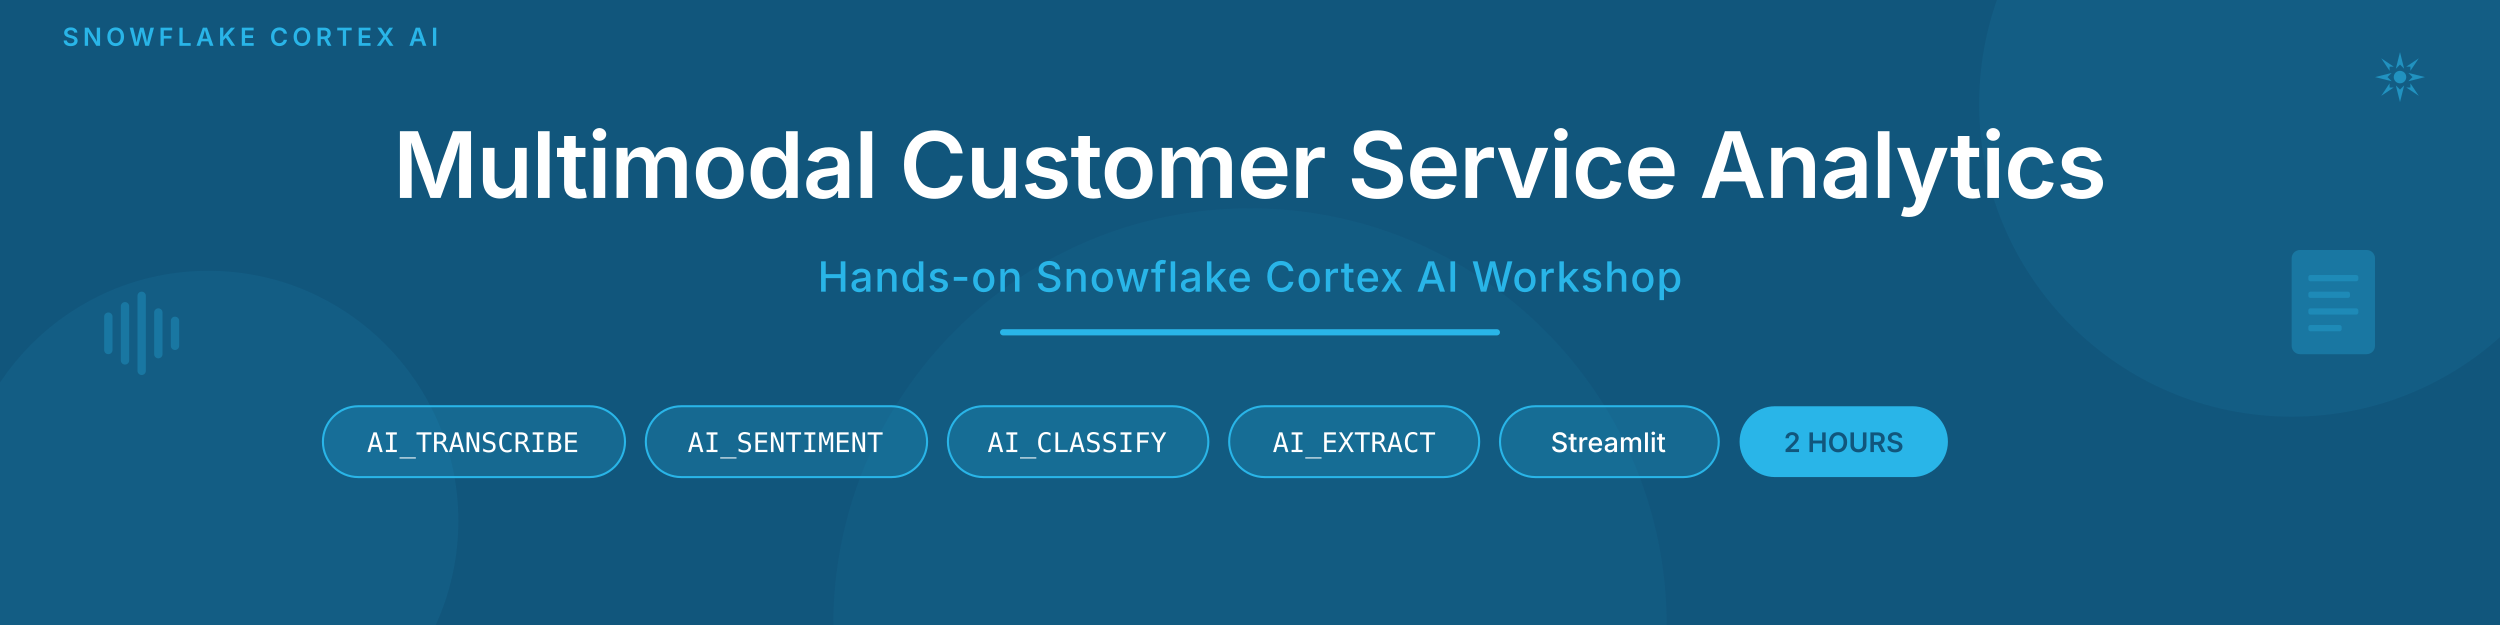
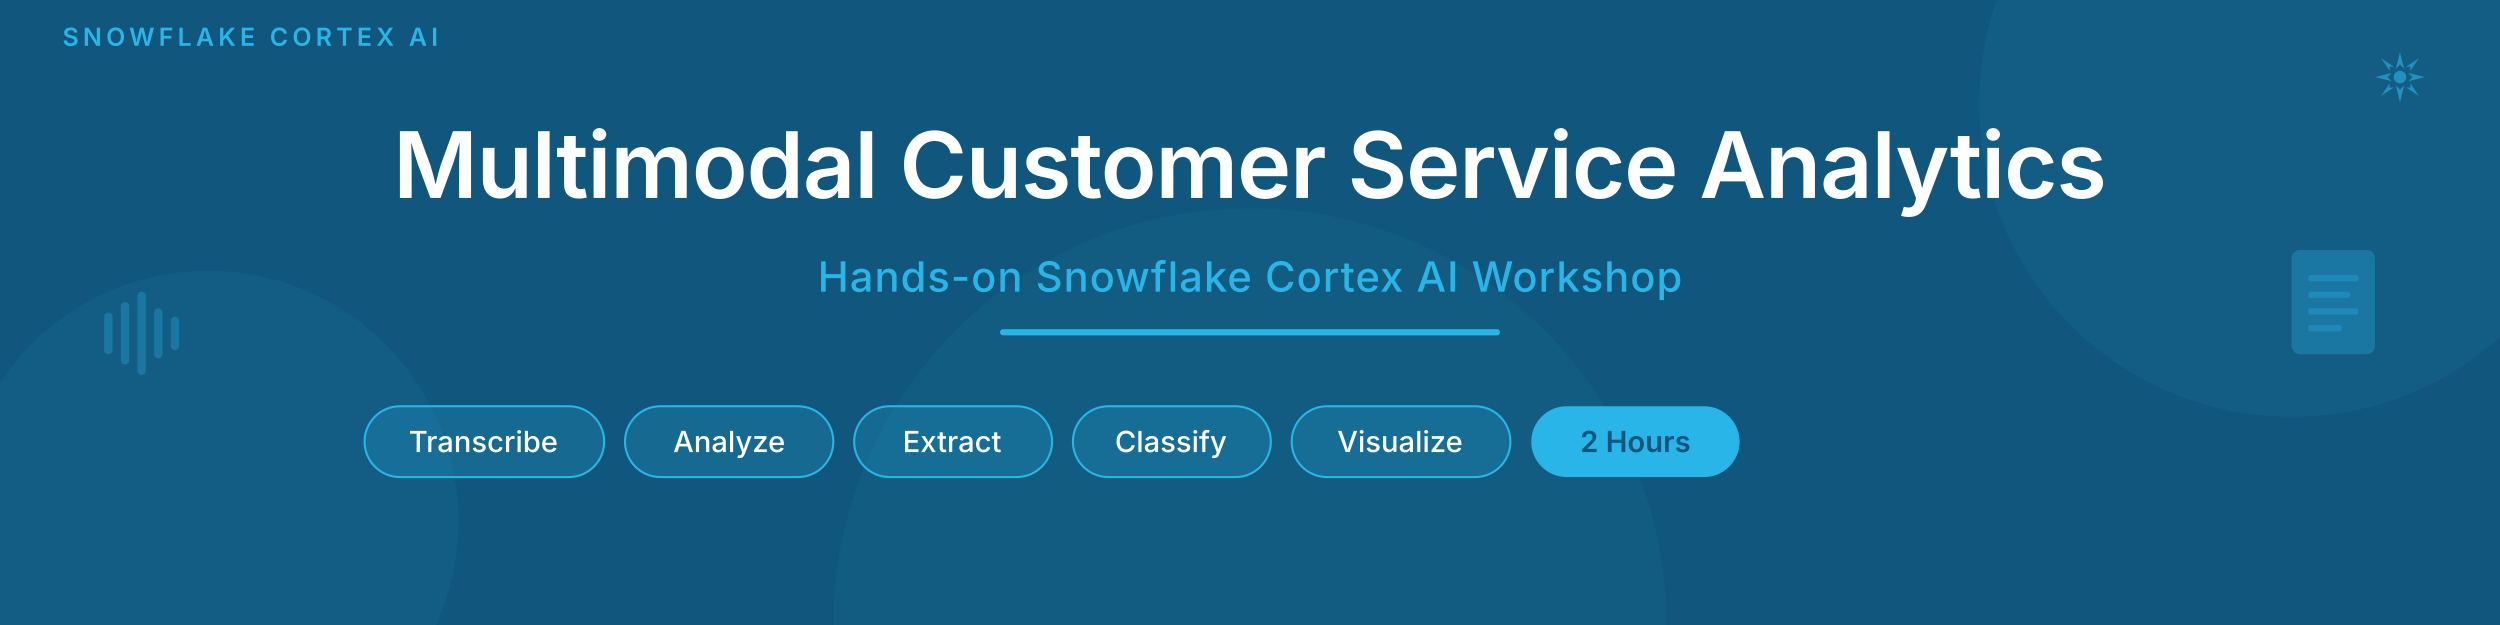
<svg xmlns="http://www.w3.org/2000/svg" viewBox="0 0 1200 300">
  <defs>
-     <linearGradient id="bgGrad" x1="0%" y1="0%" x2="100%" y2="100%">
-       <stop offset="0%" style="stop-color:#29B5E8" />
-       <stop offset="50%" style="stop-color:#1a73e8" />
-       <stop offset="100%" style="stop-color:#6366f1" />
-     </linearGradient>
-     <linearGradient id="accentGrad" x1="0%" y1="0%" x2="100%" y2="0%">
-       <stop offset="0%" style="stop-color:#29B5E8" />
-       <stop offset="100%" style="stop-color:#11567C" />
-     </linearGradient>
    <linearGradient id="snowflakeBlue" x1="0%" y1="0%" x2="100%" y2="0%">
      <stop offset="0%" style="stop-color:#29B5E8" />
      <stop offset="100%" style="stop-color:#0D9DD9" />
    </linearGradient>
  </defs>
  <rect width="1200" height="300" fill="#11567C" />
  <circle cx="100" cy="250" r="120" fill="rgba(41,181,232,0.08)" />
  <circle cx="1100" cy="50" r="150" fill="rgba(41,181,232,0.08)" />
  <circle cx="600" cy="300" r="200" fill="rgba(41,181,232,0.05)" />
  <g transform="translate(50, 140)" fill="rgba(41,181,232,0.3)">
    <rect x="0" y="10" width="4" height="20" rx="2" />
    <rect x="8" y="5" width="4" height="30" rx="2" />
    <rect x="16" y="0" width="4" height="40" rx="2" />
    <rect x="24" y="8" width="4" height="24" rx="2" />
    <rect x="32" y="12" width="4" height="16" rx="2" />
  </g>
  <g transform="translate(1100, 120)" fill="rgba(41,181,232,0.3)">
    <rect x="0" y="0" width="40" height="50" rx="4" />
    <rect x="8" y="12" width="24" height="3" rx="1" />
    <rect x="8" y="20" width="20" height="3" rx="1" />
    <rect x="8" y="28" width="24" height="3" rx="1" />
    <rect x="8" y="36" width="16" height="3" rx="1" />
  </g>
  <text x="600" y="95" text-anchor="middle" font-family="'SF Pro Display', 'Segoe UI', system-ui, sans-serif" font-size="44" font-weight="600" fill="white" letter-spacing="-0.5">
    Multimodal Customer Service Analytics
  </text>
  <text x="600" y="140" text-anchor="middle" font-family="'SF Pro Display', 'Segoe UI', system-ui, sans-serif" font-size="20" fill="#29B5E8" font-weight="500" letter-spacing="0.5">
    Hands-on Snowflake Cortex AI Workshop
  </text>
  <rect x="480" y="158" width="240" height="3" rx="1.5" fill="#29B5E8" />
-   <g transform="translate(155, 195)">
+   <g transform="translate(175, 195)">
    <g>
-       <rect x="0" y="0" width="145" height="34" rx="17" fill="rgba(41,181,232,0.2)" stroke="#29B5E8" stroke-width="1" />
-       <text x="72" y="22" text-anchor="middle" font-family="'SF Mono', 'Consolas', monospace" font-size="13" fill="white" font-weight="500">AI_TRANSCRIBE</text>
+       <rect x="0" y="0" width="115" height="34" rx="17" fill="rgba(41,181,232,0.2)" stroke="#29B5E8" stroke-width="1" />
+       <text x="57" y="22" text-anchor="middle" font-family="'SF Pro Display', 'Segoe UI', system-ui, sans-serif" font-size="14" fill="white" font-weight="500">Transcribe</text>
    </g>
-     <g transform="translate(155, 0)">
-       <rect x="0" y="0" width="135" height="34" rx="17" fill="rgba(41,181,232,0.2)" stroke="#29B5E8" stroke-width="1" />
-       <text x="67" y="22" text-anchor="middle" font-family="'SF Mono', 'Consolas', monospace" font-size="13" fill="white" font-weight="500">AI_SENTIMENT</text>
+     <g transform="translate(125, 0)">
+       <rect x="0" y="0" width="100" height="34" rx="17" fill="rgba(41,181,232,0.2)" stroke="#29B5E8" stroke-width="1" />
+       <text x="50" y="22" text-anchor="middle" font-family="'SF Pro Display', 'Segoe UI', system-ui, sans-serif" font-size="14" fill="white" font-weight="500">Analyze</text>
    </g>
-     <g transform="translate(300, 0)">
-       <rect x="0" y="0" width="125" height="34" rx="17" fill="rgba(41,181,232,0.2)" stroke="#29B5E8" stroke-width="1" />
-       <text x="62" y="22" text-anchor="middle" font-family="'SF Mono', 'Consolas', monospace" font-size="13" fill="white" font-weight="500">AI_CLASSIFY</text>
+     <g transform="translate(235, 0)">
+       <rect x="0" y="0" width="95" height="34" rx="17" fill="rgba(41,181,232,0.2)" stroke="#29B5E8" stroke-width="1" />
+       <text x="47" y="22" text-anchor="middle" font-family="'SF Pro Display', 'Segoe UI', system-ui, sans-serif" font-size="14" fill="white" font-weight="500">Extract</text>
    </g>
-     <g transform="translate(435, 0)">
-       <rect x="0" y="0" width="120" height="34" rx="17" fill="rgba(41,181,232,0.2)" stroke="#29B5E8" stroke-width="1" />
-       <text x="60" y="22" text-anchor="middle" font-family="'SF Mono', 'Consolas', monospace" font-size="13" fill="white" font-weight="500">AI_EXTRACT</text>
+     <g transform="translate(340, 0)">
+       <rect x="0" y="0" width="95" height="34" rx="17" fill="rgba(41,181,232,0.2)" stroke="#29B5E8" stroke-width="1" />
+       <text x="47" y="22" text-anchor="middle" font-family="'SF Pro Display', 'Segoe UI', system-ui, sans-serif" font-size="14" fill="white" font-weight="500">Classify</text>
    </g>
-     <g transform="translate(565, 0)">
+     <g transform="translate(445, 0)">
      <rect x="0" y="0" width="105" height="34" rx="17" fill="rgba(41,181,232,0.2)" stroke="#29B5E8" stroke-width="1" />
-       <text x="52" y="22" text-anchor="middle" font-family="'SF Pro Display', 'Segoe UI', system-ui, sans-serif" font-size="13" fill="white" font-weight="500">Streamlit</text>
+       <text x="52" y="22" text-anchor="middle" font-family="'SF Pro Display', 'Segoe UI', system-ui, sans-serif" font-size="14" fill="white" font-weight="500">Visualize</text>
    </g>
-     <g transform="translate(680, 0)">
+     <g transform="translate(560, 0)">
      <rect x="0" y="0" width="100" height="34" rx="17" fill="#29B5E8" />
-       <text x="50" y="22" text-anchor="middle" font-family="'SF Pro Display', 'Segoe UI', system-ui, sans-serif" font-size="13" font-weight="600" fill="#11567C">2 HOURS</text>
+       <text x="50" y="22" text-anchor="middle" font-family="'SF Pro Display', 'Segoe UI', system-ui, sans-serif" font-size="14" font-weight="600" fill="#11567C">2 Hours</text>
    </g>
  </g>
  <g transform="translate(30, 22)">
    <text font-family="'SF Pro Display', 'Segoe UI', system-ui, sans-serif" font-size="12" fill="#29B5E8" font-weight="600" letter-spacing="2">SNOWFLAKE CORTEX AI</text>
  </g>
  <g transform="translate(1140, 25)" fill="#29B5E8" opacity="0.6">
    <polygon points="12,0 14,8 12,6 10,8" />
    <polygon points="12,24 14,16 12,18 10,16" />
    <polygon points="0,12 8,10 6,12 8,14" />
    <polygon points="24,12 16,10 18,12 16,14" />
    <polygon points="3,3 9,7 7,7 7,9" />
    <polygon points="21,3 15,7 17,7 17,9" />
    <polygon points="3,21 9,17 7,17 7,15" />
    <polygon points="21,21 15,17 17,17 17,15" />
    <circle cx="12" cy="12" r="3" />
  </g>
</svg>
